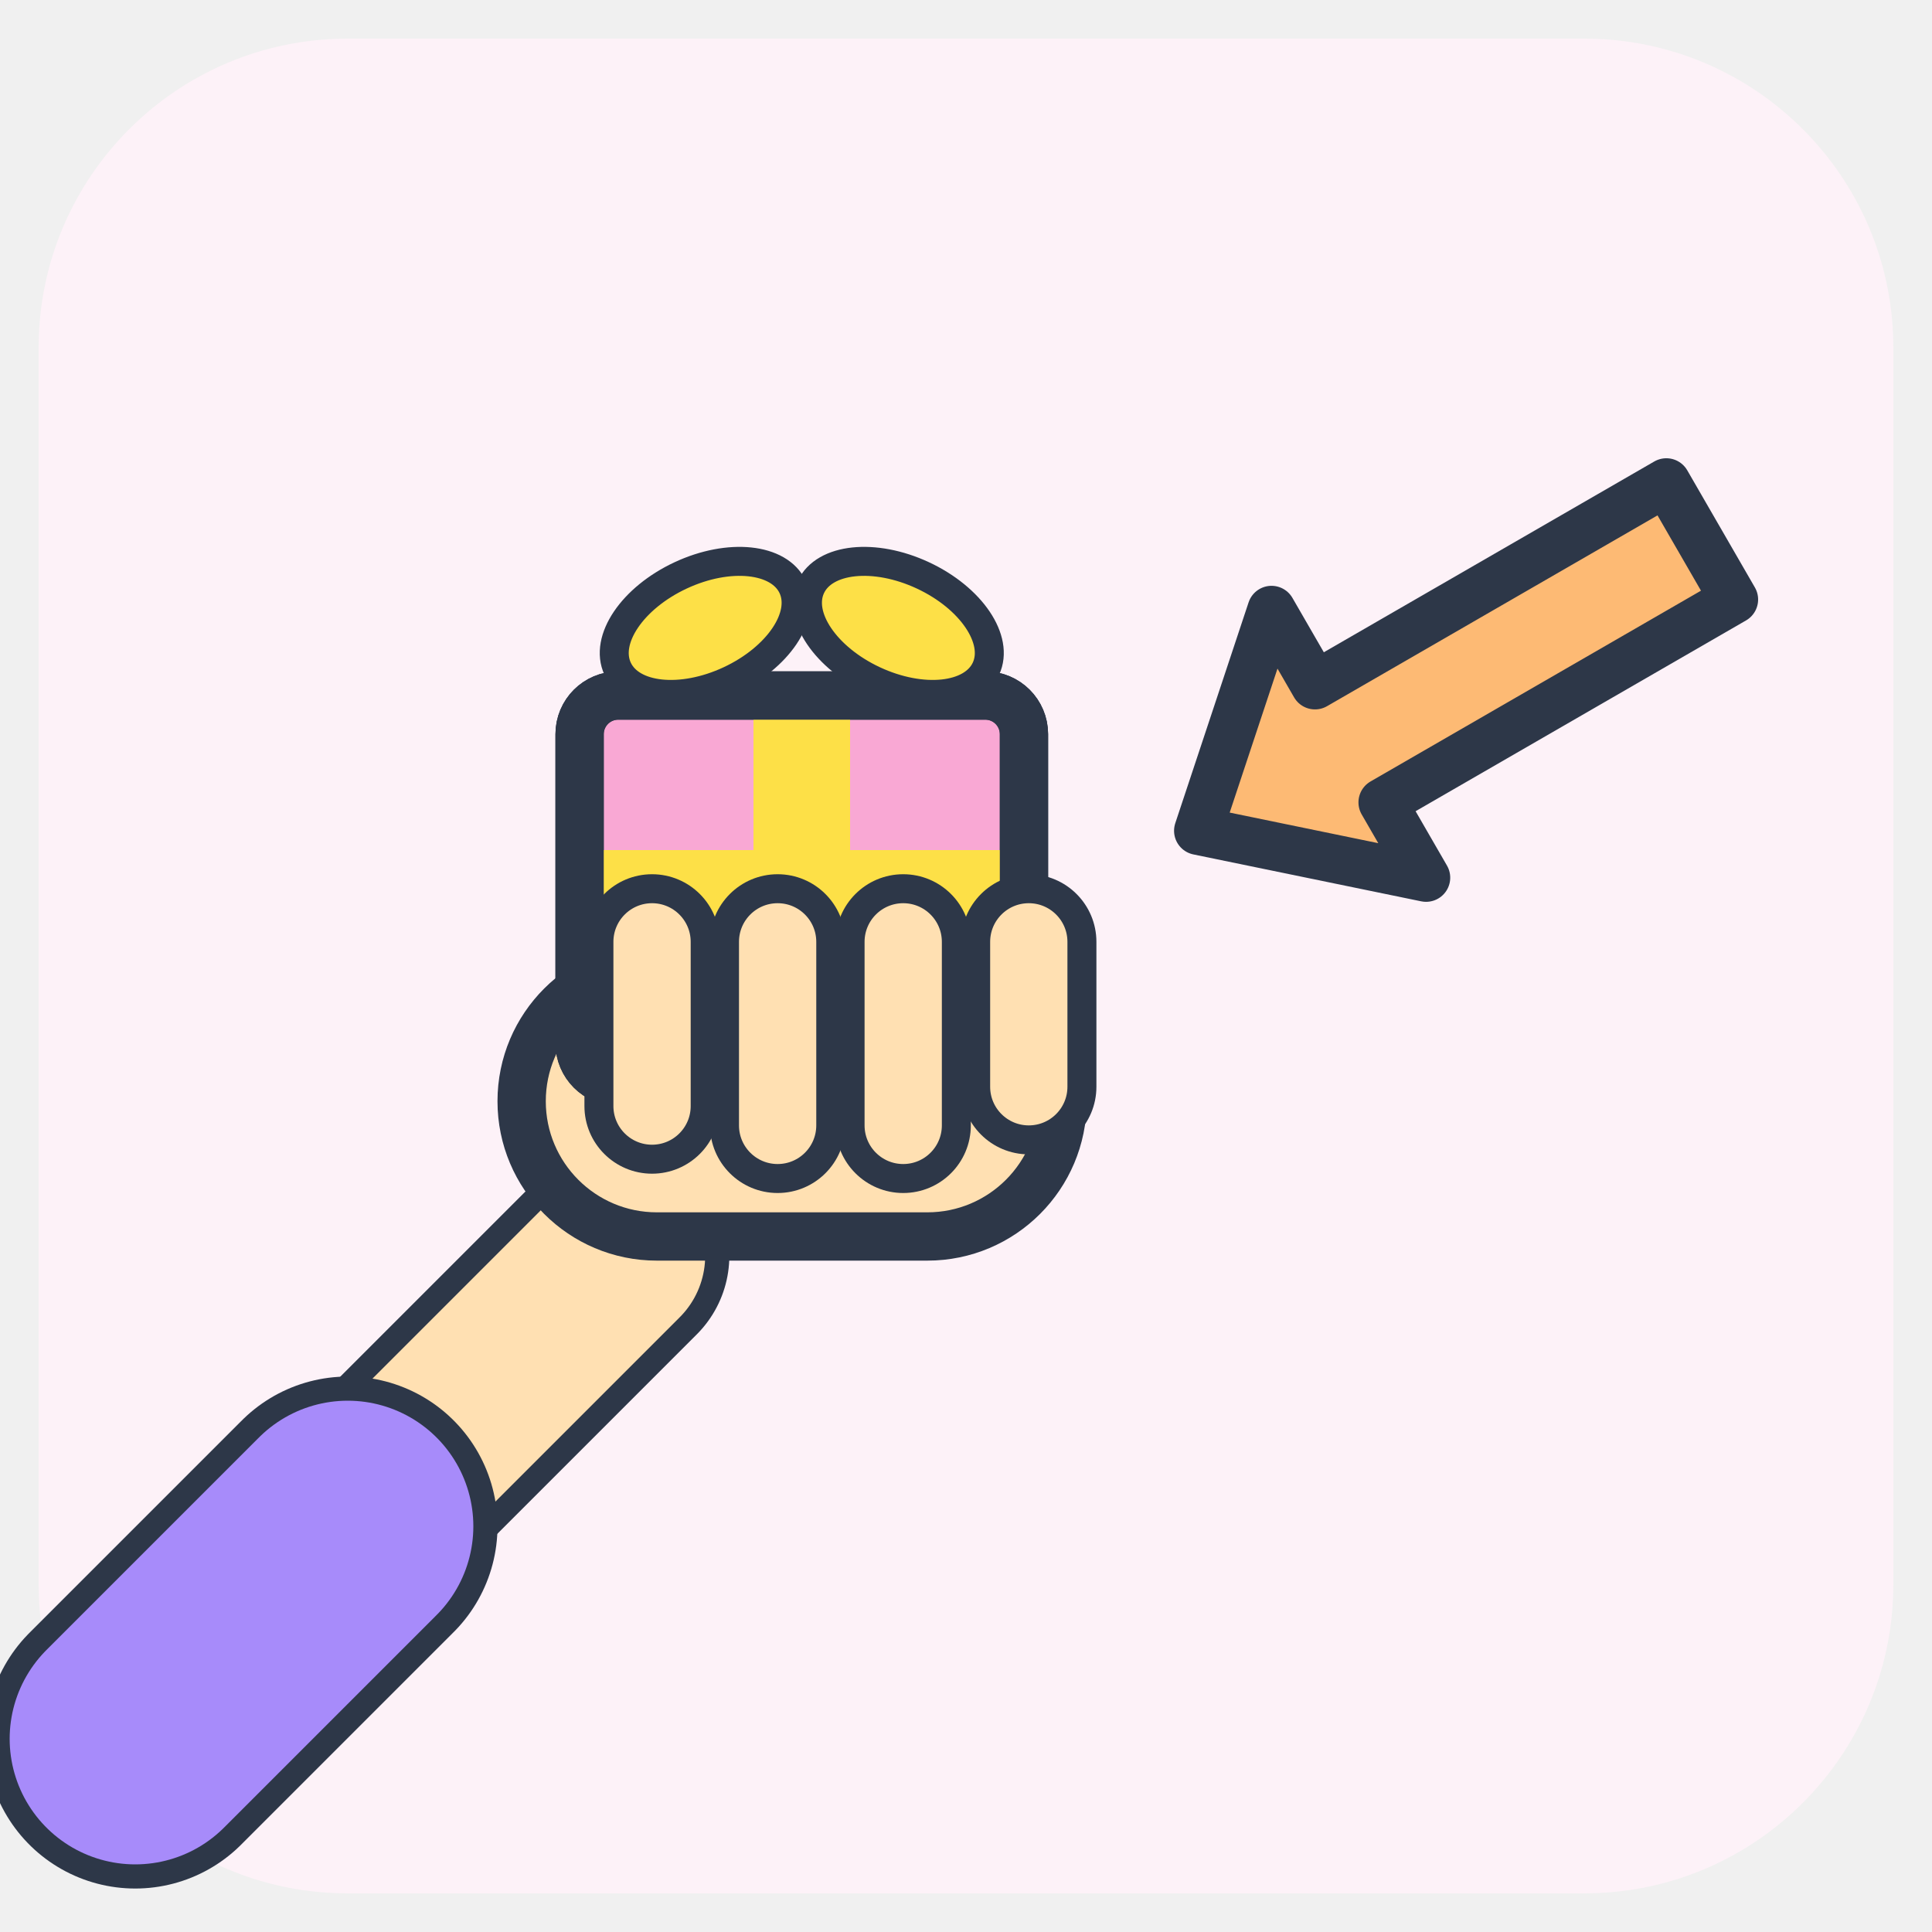
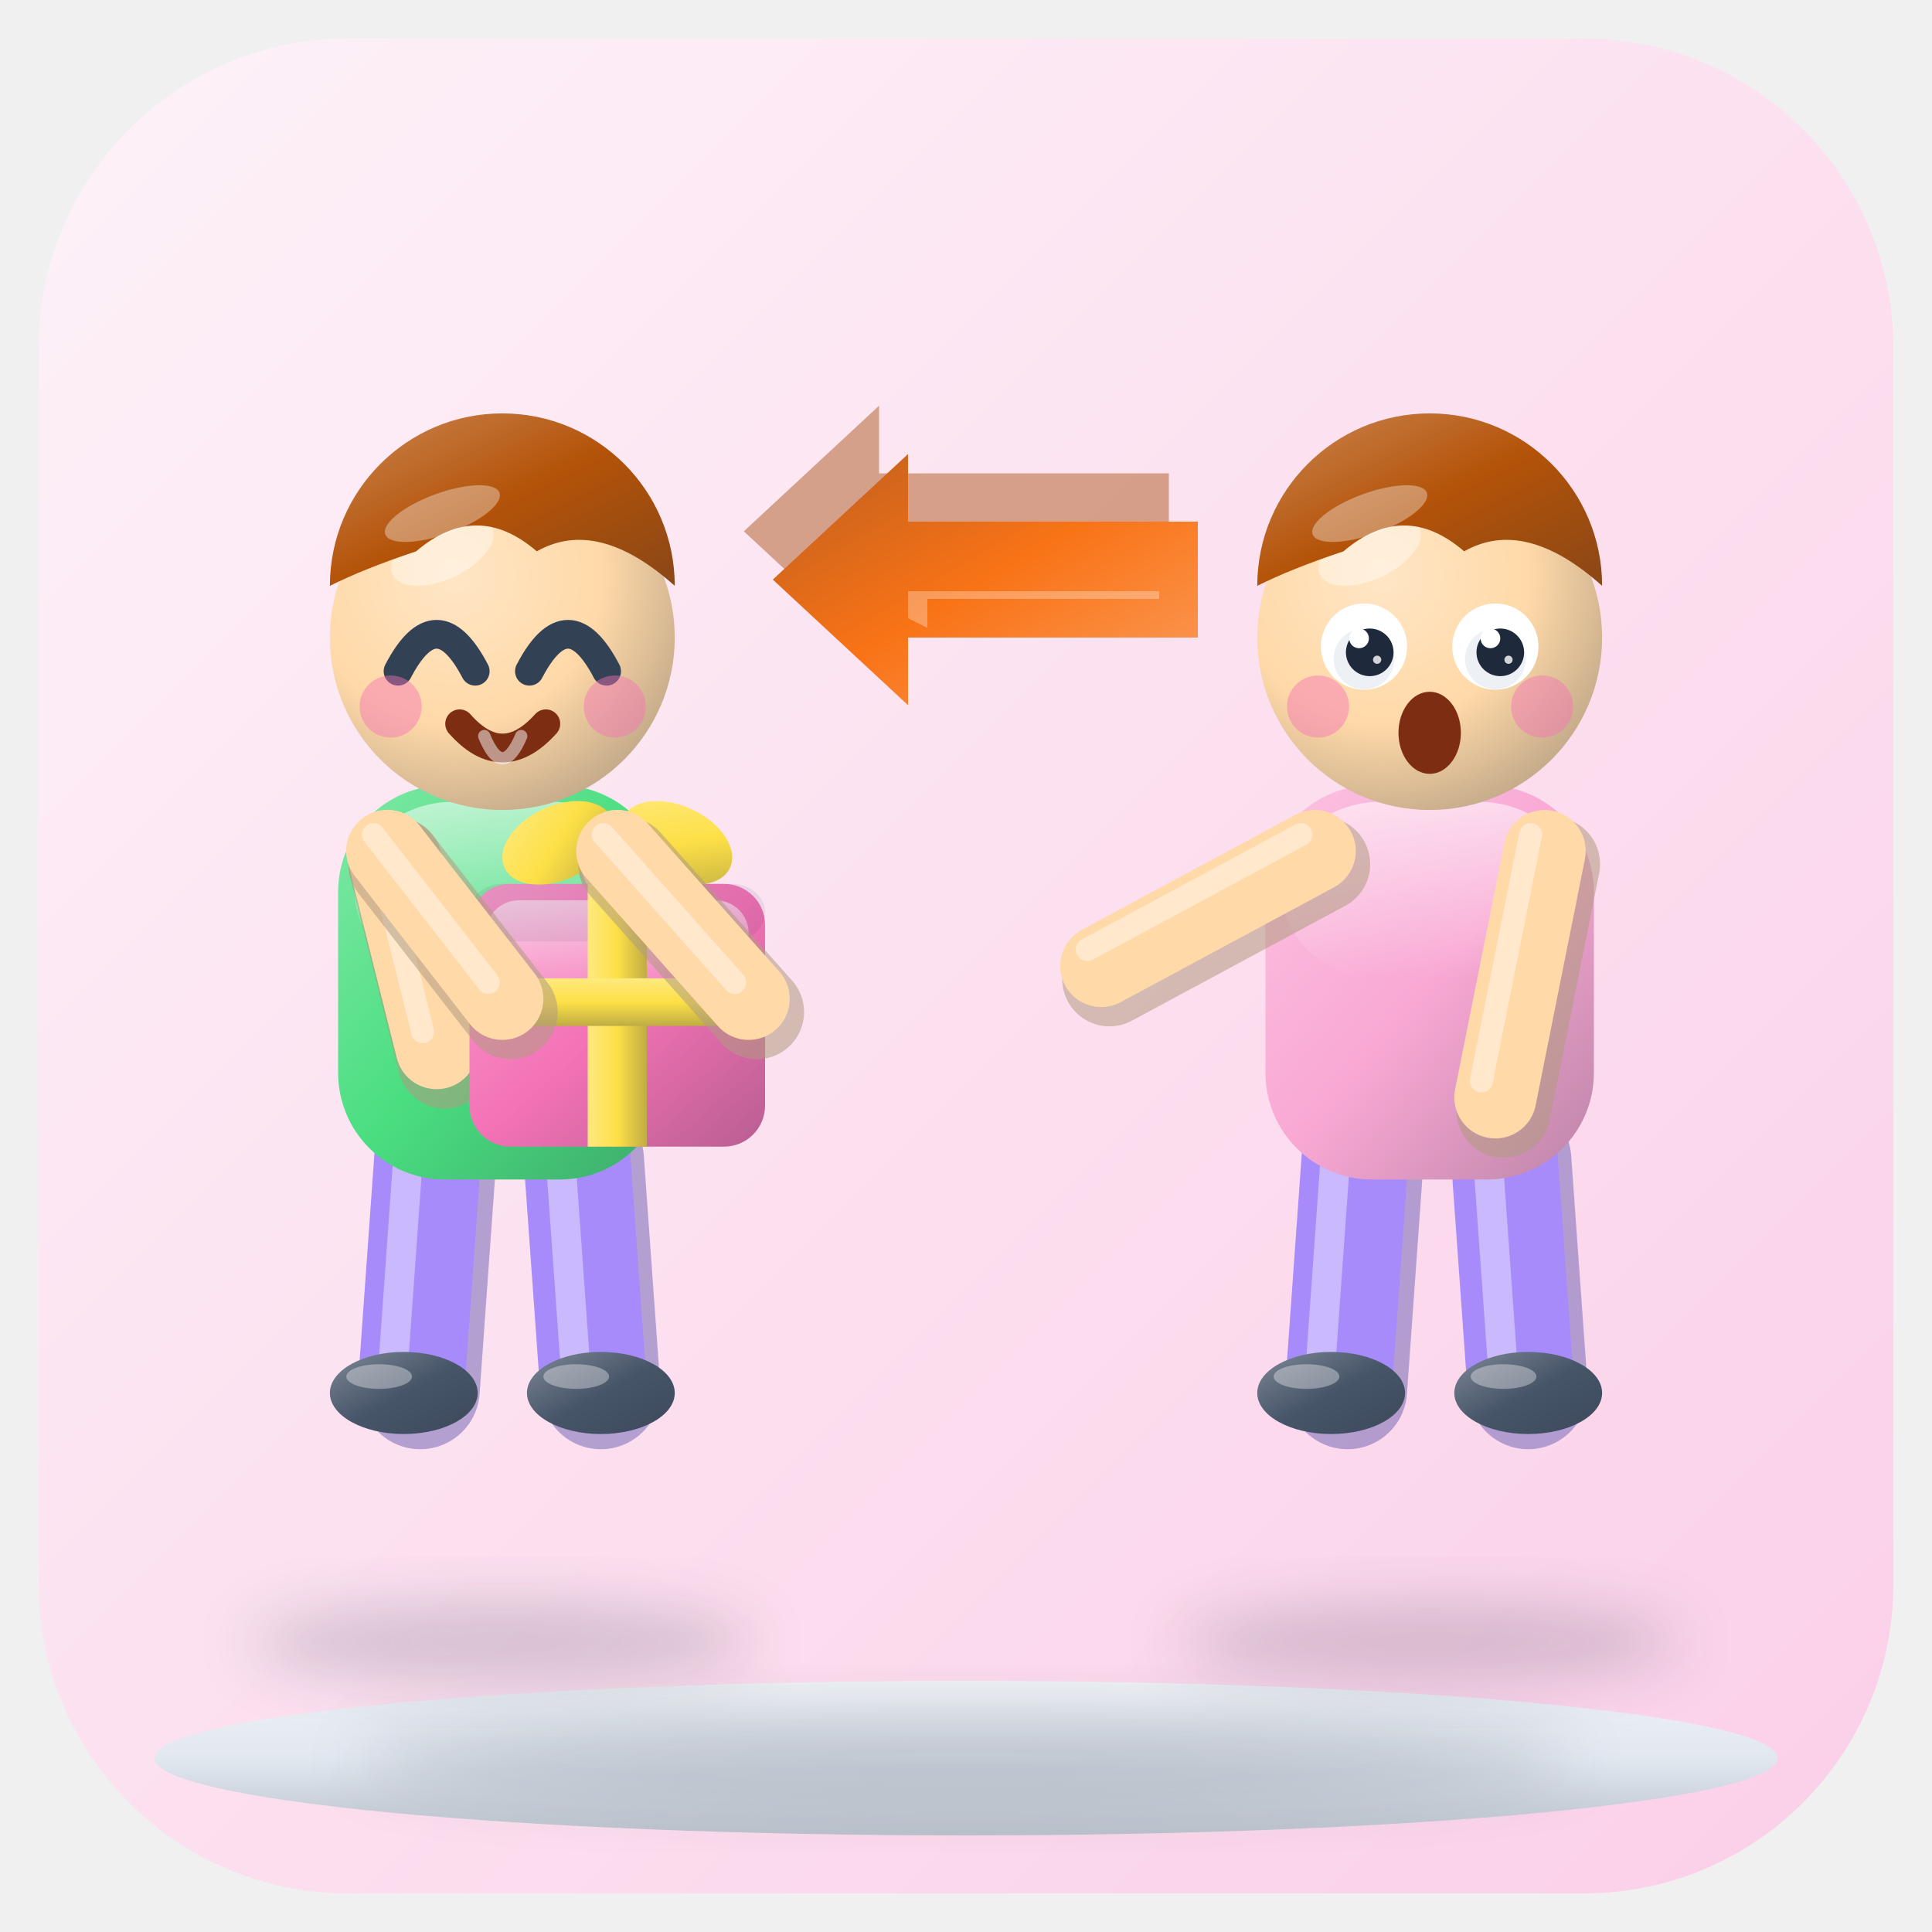
<svg xmlns="http://www.w3.org/2000/svg" viewBox="0 0 200 200" role="img" aria-label="לוקח">
-   <rect x="4" y="4" width="192" height="192" rx="32" fill="#FDF2F8" />
-   <g stroke="#2D3748" stroke-width="5" stroke-linejoin="round" stroke-linecap="round">
-     <path d="M16 178 L64 130" fill="none" stroke-width="23" />
-     <path d="M16 178 L64 130" fill="none" stroke="#FFE0B2" stroke-width="18" />
-     <path d="M14 180 L36 158" fill="none" stroke-width="31" />
-     <path d="M14 180 L36 158" fill="none" stroke="#A78BFA" stroke-width="26" />
-     <rect x="54" y="100" width="56" height="28" rx="14" fill="#FFE0B2" />
-     <rect x="60" y="72" width="46" height="40" rx="4" fill="#F9A8D4" />
-     <rect x="78" y="72" width="10" height="40" fill="#FDE047" stroke="none" />
-     <rect x="60" y="88" width="46" height="9" fill="#FDE047" stroke="none" />
-     <rect x="60" y="72" width="46" height="40" rx="4" fill="none" />
-     <ellipse cx="73" cy="65" rx="10" ry="6" fill="#FDE047" stroke-width="3" transform="rotate(-25 73 65)" />
-     <ellipse cx="93" cy="65" rx="10" ry="6" fill="#FDE047" stroke-width="3" transform="rotate(25 93 65)" />
-     <rect x="62" y="92" width="11" height="28" rx="5.5" fill="#FFE0B2" stroke-width="3" />
-     <rect x="75" y="92" width="11" height="30" rx="5.5" fill="#FFE0B2" stroke-width="3" />
-     <rect x="88" y="92" width="11" height="30" rx="5.5" fill="#FFE0B2" stroke-width="3" />
-     <rect x="101" y="92" width="11" height="26" rx="5.5" fill="#FFE0B2" stroke-width="3" />
-     <polygon transform="translate(176 56) rotate(150)" points="0,-7 42,-7 42,-16 60,0 42,16 42,7 0,7" fill="#FDBA74" />
+   <defs>
+     <linearGradient id="give-take-opposite-g0" x1="0" y1="0" x2="1" y2="1">
+       <stop offset="0" stop-color="#FDF2F8" />
+       <stop offset="1" stop-color="#FBCFE8" />
+     </linearGradient>
+     <linearGradient id="give-take-opposite-g1" x1="0" y1="0" x2="0" y2="1">
+       <stop offset="0" stop-color="#eef1f6" />
+       <stop offset=".5" stop-color="#E2E8F0" />
+       <stop offset="1" stop-color="#bbc2cb" />
+     </linearGradient>
+     <linearGradient id="give-take-opposite-g2" x1="0" y1="0" x2="1" y2="1">
+       <stop offset="0" stop-color="#7e8896" />
+       <stop offset=".5" stop-color="#475569" />
+       <stop offset="1" stop-color="#3c495b" />
+     </linearGradient>
+     <linearGradient id="give-take-opposite-g3" x1="0" y1="0" x2="1" y2="1">
+       <stop offset="0" stop-color="#fbc2e1" />
+       <stop offset=".5" stop-color="#F9A8D4" />
+       <stop offset="1" stop-color="#bc84a8" />
+     </linearGradient>
+     <linearGradient id="give-take-opposite-g4" x1="0" y1="0" x2="0" y2="1">
+       <stop offset="0" stop-color="#fff" stop-opacity="0.55" />
+       <stop offset="1" stop-color="#fff" stop-opacity="0" />
+     </linearGradient>
+     <radialGradient id="give-take-opposite-g5" cx="0.36" cy="0.32" r="0.78">
+       <stop offset="0" stop-color="#ffe6c6" />
+       <stop offset=".55" stop-color="#FFD9A8" />
+       <stop offset="1" stop-color="#bca486" />
+     </radialGradient>
+     <linearGradient id="give-take-opposite-g6" x1="0" y1="0" x2="1" y2="1">
+       <stop offset="0" stop-color="#cb8753" />
+       <stop offset=".5" stop-color="#B45309" />
+       <stop offset="1" stop-color="#8a4716" />
+     </linearGradient>
+     <linearGradient id="give-take-opposite-g7" x1="0" y1="0" x2="1" y2="1">
+       <stop offset="0" stop-color="#80e8a6" />
+       <stop offset=".5" stop-color="#4ADE80" />
+       <stop offset="1" stop-color="#3eab6c" />
+     </linearGradient>
+     <linearGradient id="give-take-opposite-g8" x1="0" y1="0" x2="1" y2="1">
+       <stop offset="0" stop-color="#f79ccc" />
+       <stop offset=".5" stop-color="#F472B6" />
+       <stop offset="1" stop-color="#b85e92" />
+     </linearGradient>
+     <linearGradient id="give-take-opposite-g9" x1="0" y1="0" x2="1" y2="0">
+       <stop offset="0" stop-color="#fee97e" />
+       <stop offset=".5" stop-color="#FDE047" />
+       <stop offset="1" stop-color="#bfad43" />
+     </linearGradient>
+     <linearGradient id="give-take-opposite-g10" x1="0" y1="0" x2="0" y2="1">
+       <stop offset="0" stop-color="#fee97e" />
+       <stop offset=".5" stop-color="#FDE047" />
+       <stop offset="1" stop-color="#bfad43" />
+     </linearGradient>
+     <linearGradient id="give-take-opposite-g11" x1="0" y1="0" x2="1" y2="1">
+       <stop offset="0" stop-color="#fee97e" />
+       <stop offset=".5" stop-color="#FDE047" />
+       <stop offset="1" stop-color="#bfad43" />
+     </linearGradient>
+     <radialGradient id="give-take-opposite-g12" cx="0.36" cy="0.32" r="0.78">
+       <stop offset="0" stop-color="#feeb87" />
+       <stop offset=".55" stop-color="#FDE047" />
+       <stop offset="1" stop-color="#baa942" />
+     </radialGradient>
+     <linearGradient id="give-take-opposite-g13" x1="0" y1="0" x2="1" y2="1">
+       <stop offset="0" stop-color="#fb9d5c" />
+       <stop offset=".5" stop-color="#F97316" />
+       <stop offset="1" stop-color="#bc5e1f" />
+     </linearGradient>
+     <filter id="give-take-opposite-blur" x="-30%" y="-60%" width="160%" height="220%">
+       <feGaussianBlur stdDeviation="3" />
+     </filter>
+   </defs>
+   <rect x="4" y="4" width="192" height="192" rx="32" fill="url(#give-take-opposite-g0)" />
+   <ellipse cx="100" cy="182" rx="84" ry="8" fill="url(#give-take-opposite-g1)" />
+   <ellipse cx="100" cy="182" rx="63" ry="4.4" fill="#1E293B" opacity="0.18" filter="url(#give-take-opposite-blur)" />
+   <ellipse cx="52" cy="170" rx="26" ry="4" fill="#1E293B" opacity="0.18" filter="url(#give-take-opposite-blur)" />
+   <ellipse cx="148" cy="170" rx="26" ry="4" fill="#1E293B" opacity="0.18" filter="url(#give-take-opposite-blur)" />
+   <g transform="translate(148 66) scale(.85)">
+     <g transform="translate(0 0)">
+       <path d="M-9 62 L-11 90" fill="none" stroke="#7769b6" stroke-width="14.5" stroke-linecap="round" stroke-linejoin="round" opacity=".55" transform="translate(1 1.6)" />
+       <path d="M-9 62 L-11 90" fill="none" stroke="#A78BFA" stroke-width="13" stroke-linecap="round" stroke-linejoin="round" />
+       <path d="M-9 62 L-11 90" fill="none" stroke="#fff" stroke-width="3.6" stroke-linecap="round" stroke-linejoin="round" opacity="0.4" transform="translate(-2.2 -2.6)" />
+       <path d="M9 62 L11 90" fill="none" stroke="#7769b6" stroke-width="14.5" stroke-linecap="round" stroke-linejoin="round" opacity=".55" transform="translate(1 1.6)" />
+       <path d="M9 62 L11 90" fill="none" stroke="#A78BFA" stroke-width="13" stroke-linecap="round" stroke-linejoin="round" />
+       <path d="M9 62 L11 90" fill="none" stroke="#fff" stroke-width="3.6" stroke-linecap="round" stroke-linejoin="round" opacity="0.4" transform="translate(-2.2 -2.6)" />
+       <ellipse cx="-12" cy="92" rx="9" ry="5" fill="url(#give-take-opposite-g2)" />
+       <ellipse cx="-15" cy="90" rx="4" ry="1.5" fill="#fff" opacity="0.35" />
+       <ellipse cx="12" cy="92" rx="9" ry="5" fill="url(#give-take-opposite-g2)" />
+       <ellipse cx="9" cy="90" rx="4" ry="1.5" fill="#fff" opacity="0.35" />
+       <rect x="-20" y="18" width="40" height="48" rx="13" fill="url(#give-take-opposite-g3)" />
+       <rect x="-18" y="20" width="36" height="21.6" rx="12" fill="url(#give-take-opposite-g4)" />
+       <path d="M-14 26 L-40 40" fill="none" stroke="#b19b80" stroke-width="11.5" stroke-linecap="round" stroke-linejoin="round" opacity=".55" transform="translate(1 1.6)" />
+       <path d="M-14 26 L-40 40" fill="none" stroke="#FFD9A8" stroke-width="10" stroke-linecap="round" stroke-linejoin="round" />
+       <path d="M-14 26 L-40 40" fill="none" stroke="#fff" stroke-width="2.8" stroke-linecap="round" stroke-linejoin="round" opacity="0.4" transform="translate(-1.7 -2)" />
+       <path d="M14 26 L8 56" fill="none" stroke="#b19b80" stroke-width="11.5" stroke-linecap="round" stroke-linejoin="round" opacity=".55" transform="translate(1 1.6)" />
+       <path d="M14 26 L8 56" fill="none" stroke="#FFD9A8" stroke-width="10" stroke-linecap="round" stroke-linejoin="round" />
+       <path d="M14 26 L8 56" fill="none" stroke="#fff" stroke-width="2.8" stroke-linecap="round" stroke-linejoin="round" opacity="0.4" transform="translate(-1.7 -2)" />
+       <circle cx="0" cy="0" r="21" fill="url(#give-take-opposite-g5)" />
+       <ellipse cx="-7.3" cy="-10.5" rx="6.7" ry="3.4" fill="#fff" opacity="0.4" transform="rotate(-25 -7.3 -10.5)" />
+       <path d="M-21 -6.3 A21 21 0 0 1 21 -6.3 Q11.6 -14.7 4.2 -10.5 Q-3.1 -16.8 -10.5 -10.5 Q-16.8 -8.4 -21 -6.3Z" fill="url(#give-take-opposite-g6)" />
+       <ellipse cx="-7.3" cy="-15.1" rx="7.4" ry="2.5" fill="#fff" opacity="0.35" transform="rotate(-20 -7.3 -15.1)" />
+       <circle cx="-8" cy="1.1" r="5.25" fill="#fff" />
+       <circle cx="-8" cy="2.6" r="3.7" fill="#CBD5E1" opacity=".35" />
+       <circle cx="-7.3" cy="1.8" r="2.9" fill="#1E293B" />
+       <circle cx="-8.6" cy="0.1" r="1.2" fill="#fff" />
+       <circle cx="-6.4" cy="2.7" r="0.5" fill="#fff" opacity=".8" />
+       <circle cx="8" cy="1.1" r="5.25" fill="#fff" />
+       <circle cx="8" cy="2.6" r="3.7" fill="#CBD5E1" opacity=".35" />
+       <circle cx="8.6" cy="1.8" r="2.9" fill="#1E293B" />
+       <circle cx="7.4" cy="0.1" r="1.2" fill="#fff" />
+       <circle cx="9.6" cy="2.7" r="0.5" fill="#fff" opacity=".8" />
+       <circle cx="-13.6" cy="8.4" r="3.78" fill="#F472B6" opacity=".45" />
+       <circle cx="13.7" cy="8.4" r="3.78" fill="#F472B6" opacity=".45" />
+       <ellipse cx="0" cy="11.6" rx="3.8" ry="5" fill="#7C2D12" />
+     </g>
+   </g>
+   <g transform="translate(52 66) scale(.85)">
+     <g transform="translate(0 0)">
+       <path d="M-9 62 L-11 90" fill="none" stroke="#7769b6" stroke-width="14.5" stroke-linecap="round" stroke-linejoin="round" opacity=".55" transform="translate(1 1.6)" />
+       <path d="M-9 62 L-11 90" fill="none" stroke="#A78BFA" stroke-width="13" stroke-linecap="round" stroke-linejoin="round" />
+       <path d="M-9 62 L-11 90" fill="none" stroke="#fff" stroke-width="3.6" stroke-linecap="round" stroke-linejoin="round" opacity="0.4" transform="translate(-2.2 -2.6)" />
+       <path d="M9 62 L11 90" fill="none" stroke="#7769b6" stroke-width="14.5" stroke-linecap="round" stroke-linejoin="round" opacity=".55" transform="translate(1 1.6)" />
+       <path d="M9 62 L11 90" fill="none" stroke="#A78BFA" stroke-width="13" stroke-linecap="round" stroke-linejoin="round" />
+       <path d="M9 62 L11 90" fill="none" stroke="#fff" stroke-width="3.6" stroke-linecap="round" stroke-linejoin="round" opacity="0.4" transform="translate(-2.2 -2.6)" />
+       <ellipse cx="-12" cy="92" rx="9" ry="5" fill="url(#give-take-opposite-g2)" />
+       <ellipse cx="-15" cy="90" rx="4" ry="1.5" fill="#fff" opacity="0.35" />
+       <ellipse cx="12" cy="92" rx="9" ry="5" fill="url(#give-take-opposite-g2)" />
+       <ellipse cx="9" cy="90" rx="4" ry="1.5" fill="#fff" opacity="0.35" />
+       <rect x="-20" y="18" width="40" height="48" rx="13" fill="url(#give-take-opposite-g7)" />
+       <rect x="-18" y="20" width="36" height="21.6" rx="12" fill="url(#give-take-opposite-g4)" />
+       <path d="M-14 26 L-8 50" fill="none" stroke="#b19b80" stroke-width="11.5" stroke-linecap="round" stroke-linejoin="round" opacity=".55" transform="translate(1 1.6)" />
+       <path d="M-14 26 L-8 50" fill="none" stroke="#FFD9A8" stroke-width="10" stroke-linecap="round" stroke-linejoin="round" />
+       <path d="M-14 26 L-8 50" fill="none" stroke="#fff" stroke-width="2.8" stroke-linecap="round" stroke-linejoin="round" opacity="0.4" transform="translate(-1.7 -2)" />
+       <path d="M14 26 L24 50" fill="none" stroke="#b19b80" stroke-width="11.5" stroke-linecap="round" stroke-linejoin="round" opacity=".55" transform="translate(1 1.6)" />
+       <path d="M14 26 L24 50" fill="none" stroke="#FFD9A8" stroke-width="10" stroke-linecap="round" stroke-linejoin="round" />
+       <path d="M14 26 L24 50" fill="none" stroke="#fff" stroke-width="2.8" stroke-linecap="round" stroke-linejoin="round" opacity="0.4" transform="translate(-1.7 -2)" />
+       <circle cx="0" cy="0" r="21" fill="url(#give-take-opposite-g5)" />
+       <ellipse cx="-7.3" cy="-10.5" rx="6.7" ry="3.4" fill="#fff" opacity="0.4" transform="rotate(-25 -7.3 -10.5)" />
+       <path d="M-21 -6.3 A21 21 0 0 1 21 -6.3 Q11.6 -14.7 4.2 -10.5 Q-3.1 -16.8 -10.5 -10.5 Q-16.8 -8.4 -21 -6.3Z" fill="url(#give-take-opposite-g6)" />
+       <ellipse cx="-7.3" cy="-15.1" rx="7.4" ry="2.5" fill="#fff" opacity="0.35" transform="rotate(-20 -7.3 -15.1)" />
+       <path d="M-12.7 4.1 Q-8 -4.9 -3.3 4.1" fill="none" stroke="#334155" stroke-width="3.5" stroke-linecap="round" stroke-linejoin="round" />
+       <path d="M3.3 4.1 Q8 -4.9 12.7 4.1" fill="none" stroke="#334155" stroke-width="3.5" stroke-linecap="round" stroke-linejoin="round" />
+       <circle cx="-13.6" cy="8.4" r="3.78" fill="#F472B6" opacity=".45" />
+       <circle cx="13.7" cy="8.4" r="3.78" fill="#F472B6" opacity=".45" />
+       <path d="M-5.2 10.5 Q0 16.4 5.3 10.5" fill="none" stroke="#7C2D12" stroke-width="3.5" stroke-linecap="round" stroke-linejoin="round" />
+       <path d="M-2.2 12 Q0 17.4 2.3 12" fill="none" stroke="#fff" stroke-width="1.5" stroke-linecap="round" stroke-linejoin="round" opacity="0.5" />
+     </g>
+     <rect x="-4" y="30" width="36" height="32" rx="5" fill="url(#give-take-opposite-g8)" />
+     <rect x="-2" y="32" width="32" height="14.4" rx="4" fill="url(#give-take-opposite-g4)" />
+     <rect x="-4" y="30" width="36" height="7" rx="4" fill="#1E293B" opacity=".08" />
+     <rect x="10.4" y="30" width="7.2" height="32" fill="url(#give-take-opposite-g9)" />
+     <rect x="-4" y="41.5" width="36" height="5.8" fill="url(#give-take-opposite-g10)" />
+     <ellipse cx="6.8" cy="25" rx="7.2" ry="4.5" fill="url(#give-take-opposite-g11)" transform="rotate(-25 6.8 25)" />
+     <ellipse cx="21.2" cy="25" rx="7.2" ry="4.5" fill="url(#give-take-opposite-g11)" transform="rotate(25 21.2 25)" />
+     <circle cx="14" cy="28" r="2.9" fill="url(#give-take-opposite-g12)" />
+     <path d="M-14 26 L0 44" fill="none" stroke="#b19b80" stroke-width="11.5" stroke-linecap="round" stroke-linejoin="round" opacity=".55" transform="translate(1 1.6)" />
+     <path d="M-14 26 L0 44" fill="none" stroke="#FFD9A8" stroke-width="10" stroke-linecap="round" stroke-linejoin="round" />
+     <path d="M-14 26 L0 44" fill="none" stroke="#fff" stroke-width="2.8" stroke-linecap="round" stroke-linejoin="round" opacity="0.4" transform="translate(-1.7 -2)" />
+     <path d="M14 26 L30 44" fill="none" stroke="#b19b80" stroke-width="11.5" stroke-linecap="round" stroke-linejoin="round" opacity=".55" transform="translate(1 1.6)" />
+     <path d="M14 26 L30 44" fill="none" stroke="#FFD9A8" stroke-width="10" stroke-linecap="round" stroke-linejoin="round" />
+     <path d="M14 26 L30 44" fill="none" stroke="#fff" stroke-width="2.8" stroke-linecap="round" stroke-linejoin="round" opacity="0.4" transform="translate(-1.7 -2)" />
+   </g>
+   <g transform="translate(124 60) rotate(180)">
+     <polygon points="0,-6 30,-6 30,-13 44,0 30,13 30,6 0,6" fill="#ad5922" transform="translate(3 5)" opacity=".5" />
+     <polygon points="0,-6 30,-6 30,-13 44,0 30,13 30,6 0,6" fill="url(#give-take-opposite-g13)" />
+     <polygon points="4,-2 28,-2 28,-5 30,-4 30,-1.2 4,-1.2" fill="#fff" opacity=".3" />
  </g>
</svg>
